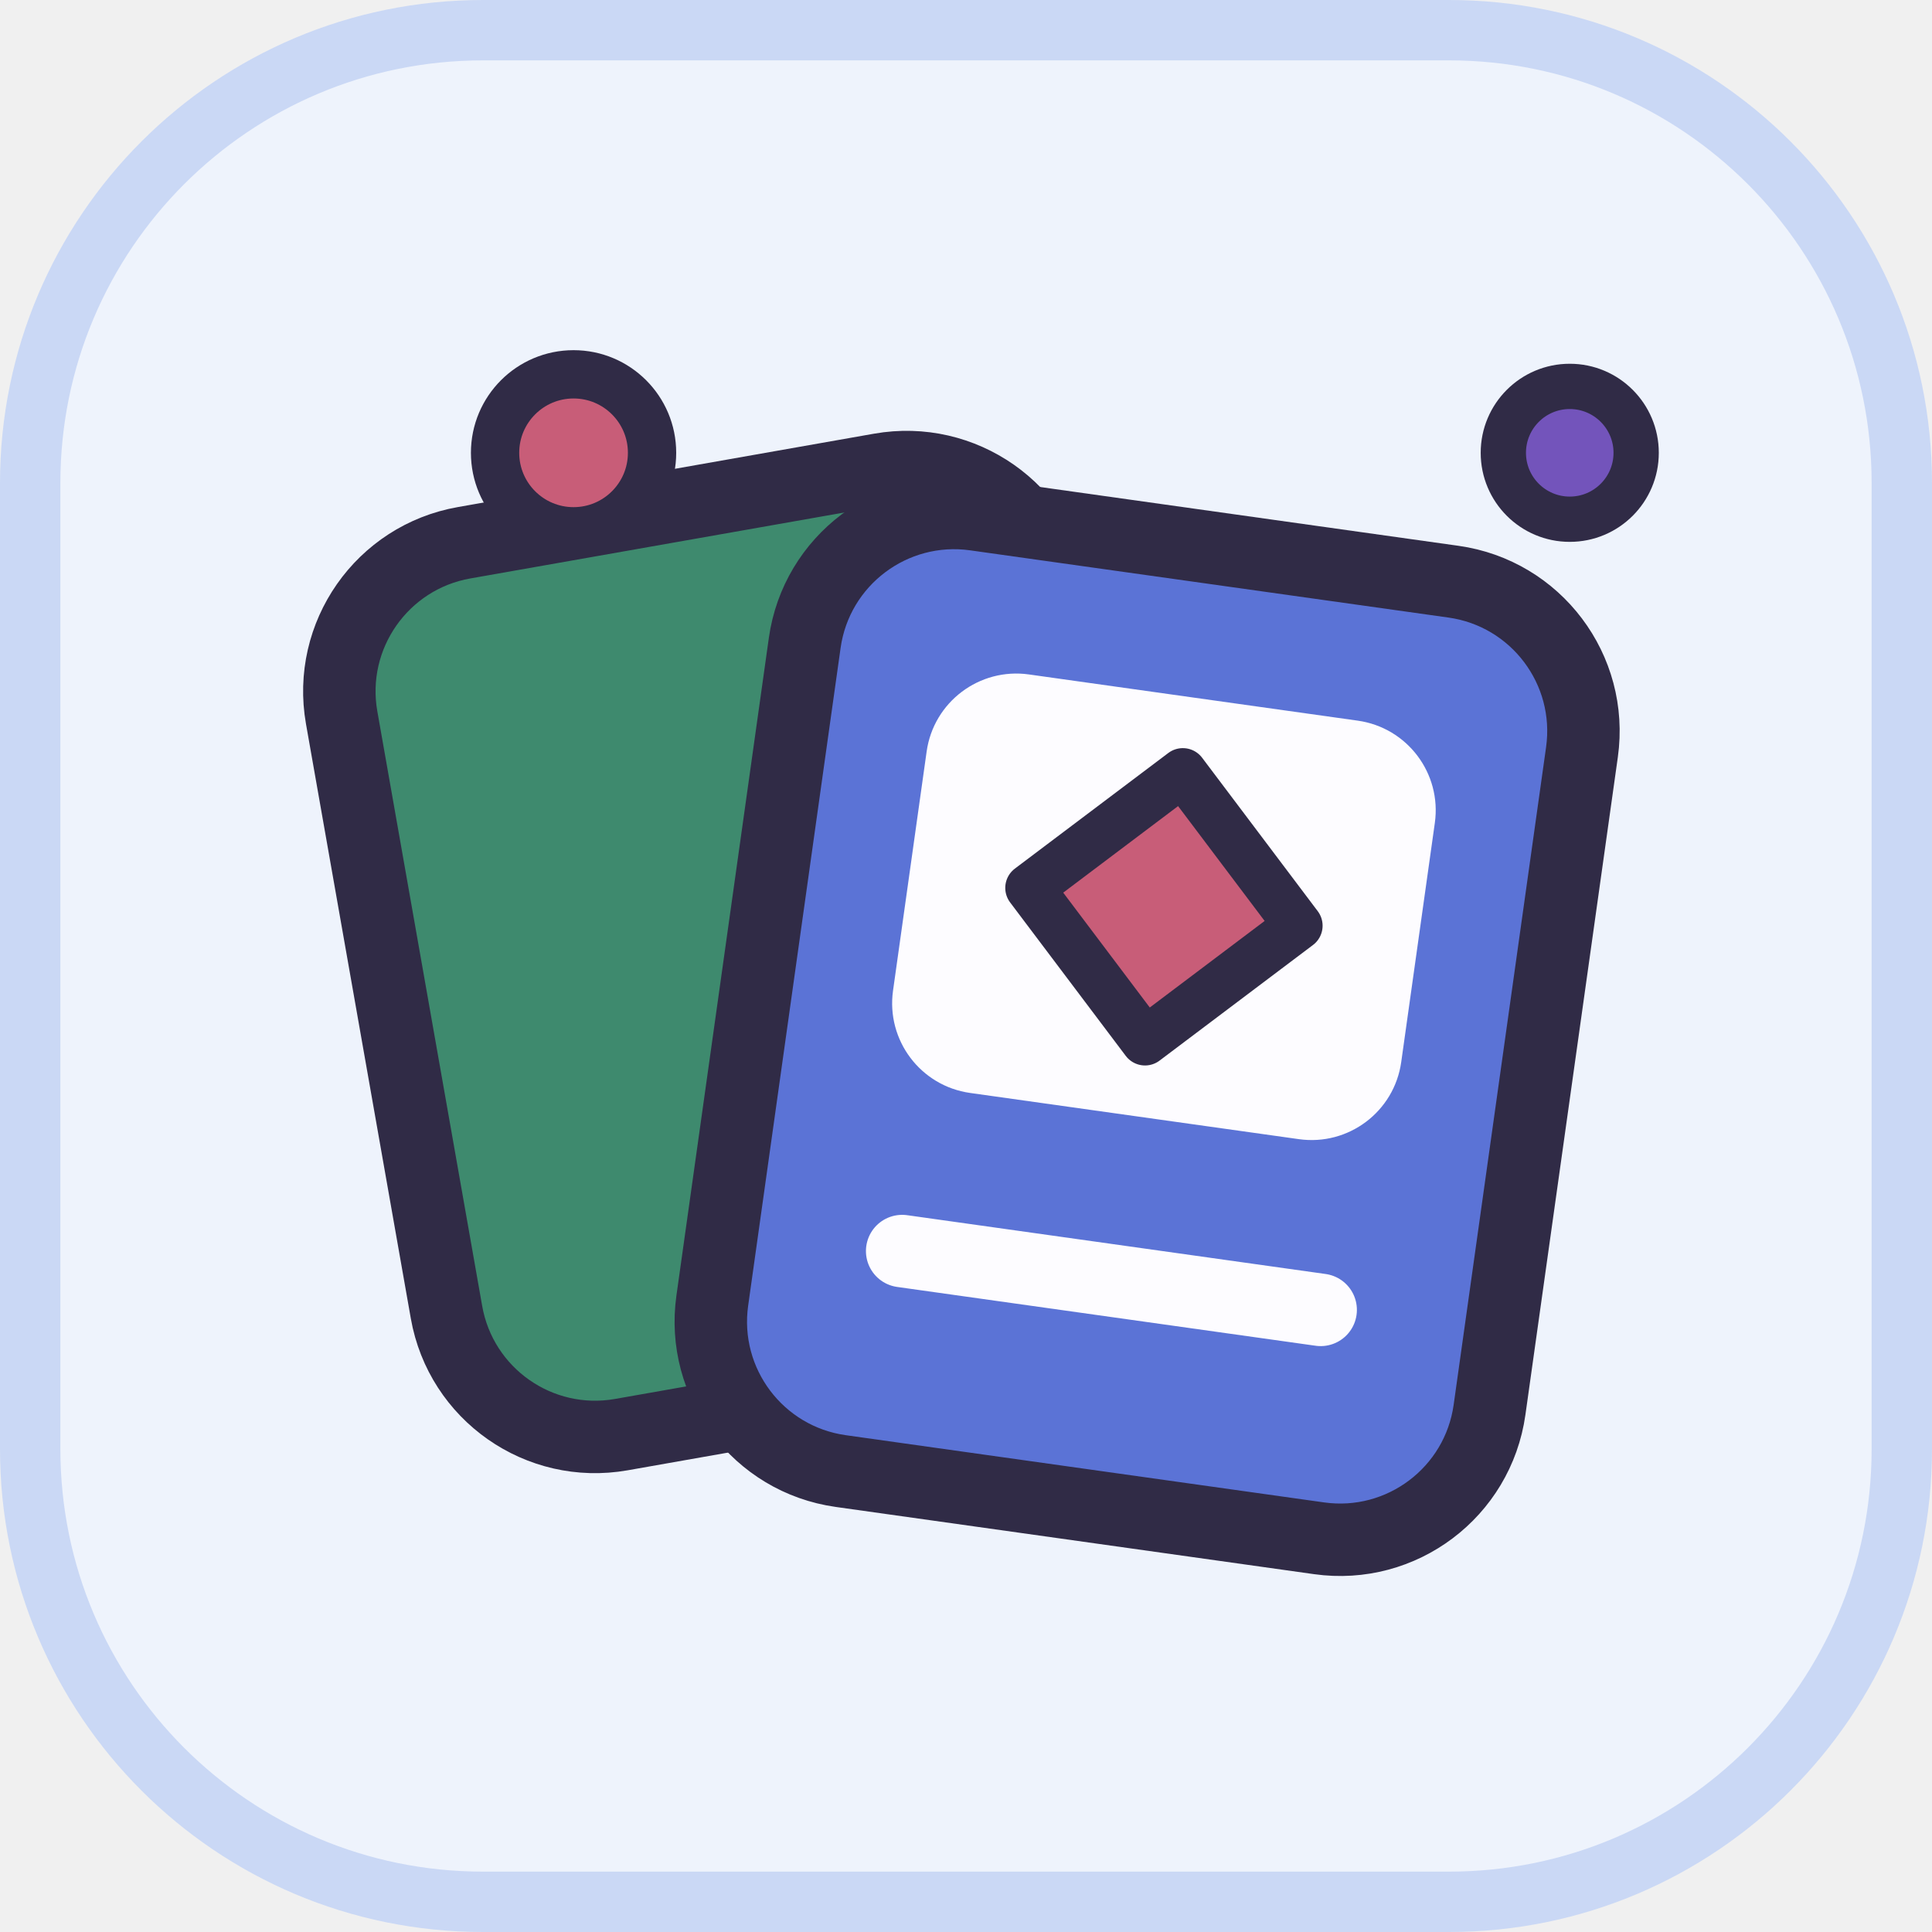
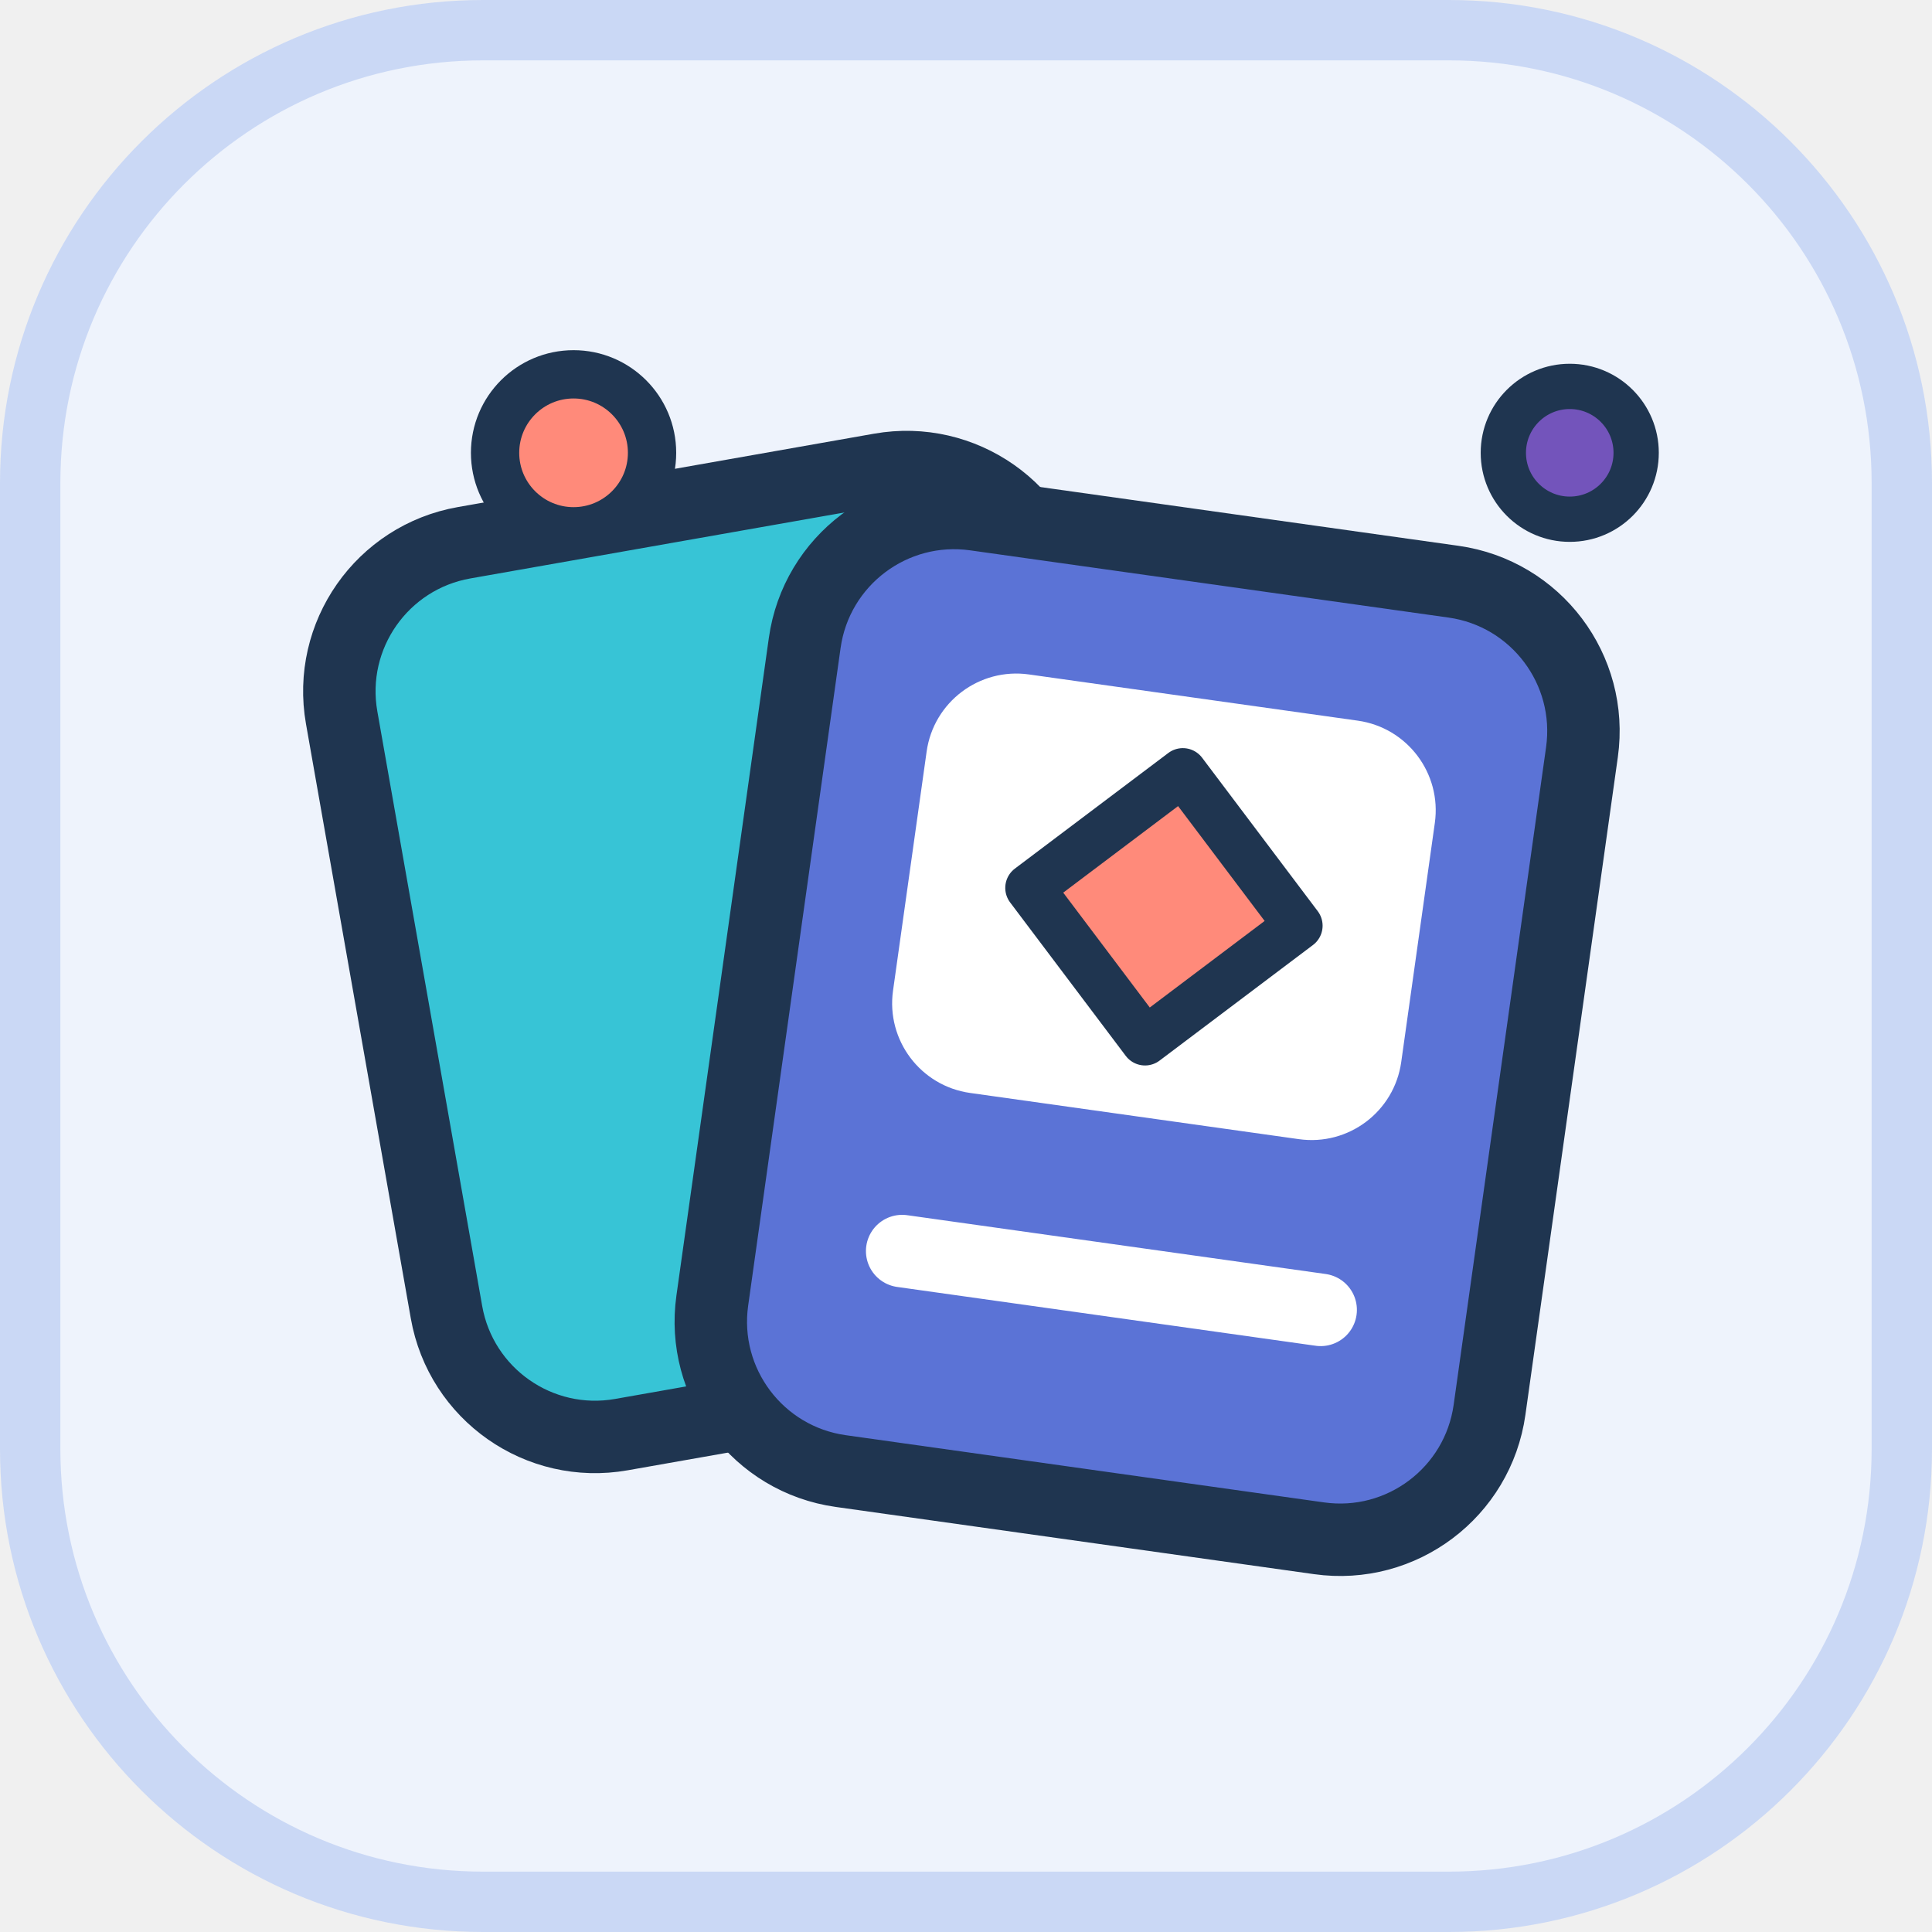
<svg xmlns="http://www.w3.org/2000/svg" width="512" height="512" viewBox="0 0 64 64" fill="none">
  <rect x="1" y="1" width="62" height="62" rx="15" fill="#eef3fc" stroke="#cad8f5" stroke-width="2" />
  <g transform="translate(4, 4)">
    <g transform="rotate(-10 24 28)">
-       <rect x="9" y="12" width="24" height="30" rx="5" fill="#3e8a6e" stroke="#302b46" stroke-width="2.4" />
+       <rect x="9" y="12" width="24" height="30" rx="5" fill="#37C4D6" stroke="#1F3550" stroke-width="2.4" />
    </g>
    <g transform="rotate(8 34 30)">
-       <rect x="21" y="14" width="26" height="32" rx="5" fill="#5b73d6" stroke="#302b46" stroke-width="2.4" />
-       <rect x="25.5" y="19" width="17" height="14" rx="3" fill="#fdfcff" />
-       <path d="M34 21.5L38.5 26L34 30.5L29.5 26L34 21.5Z" fill="#c85d78" stroke="#302b46" stroke-width="1.6" stroke-linejoin="round" />
-       <line x1="27" y1="38.5" x2="41" y2="38.5" stroke="#fdfcff" stroke-width="2.4" stroke-linecap="round" />
+       <rect x="21" y="14" width="26" height="32" rx="5" fill="#5b73d6" stroke="#1F3550" stroke-width="2.4" />
+       <rect x="25.5" y="19" width="17" height="14" rx="3" fill="#FFFFFF" />
+       <path d="M34 21.5L38.5 26L34 30.5L29.5 26L34 21.5Z" fill="#FF8A7A" stroke="#1F3550" stroke-width="1.6" stroke-linejoin="round" />
+       <line x1="27" y1="38.5" x2="41" y2="38.5" stroke="#FFFFFF" stroke-width="2.4" stroke-linecap="round" />
    </g>
-     <circle cx="15" cy="11" r="2.6" fill="#c85d78" stroke="#302b46" stroke-width="1.6" />
-     <circle cx="48" cy="11" r="2.2" fill="#7354bb" stroke="#302b46" stroke-width="1.5" />
+     <circle cx="15" cy="11" r="2.6" fill="#FF8A7A" stroke="#1F3550" stroke-width="1.6" />
+     <circle cx="48" cy="11" r="2.2" fill="#7354bb" stroke="#1F3550" stroke-width="1.5" />
  </g>
</svg>
